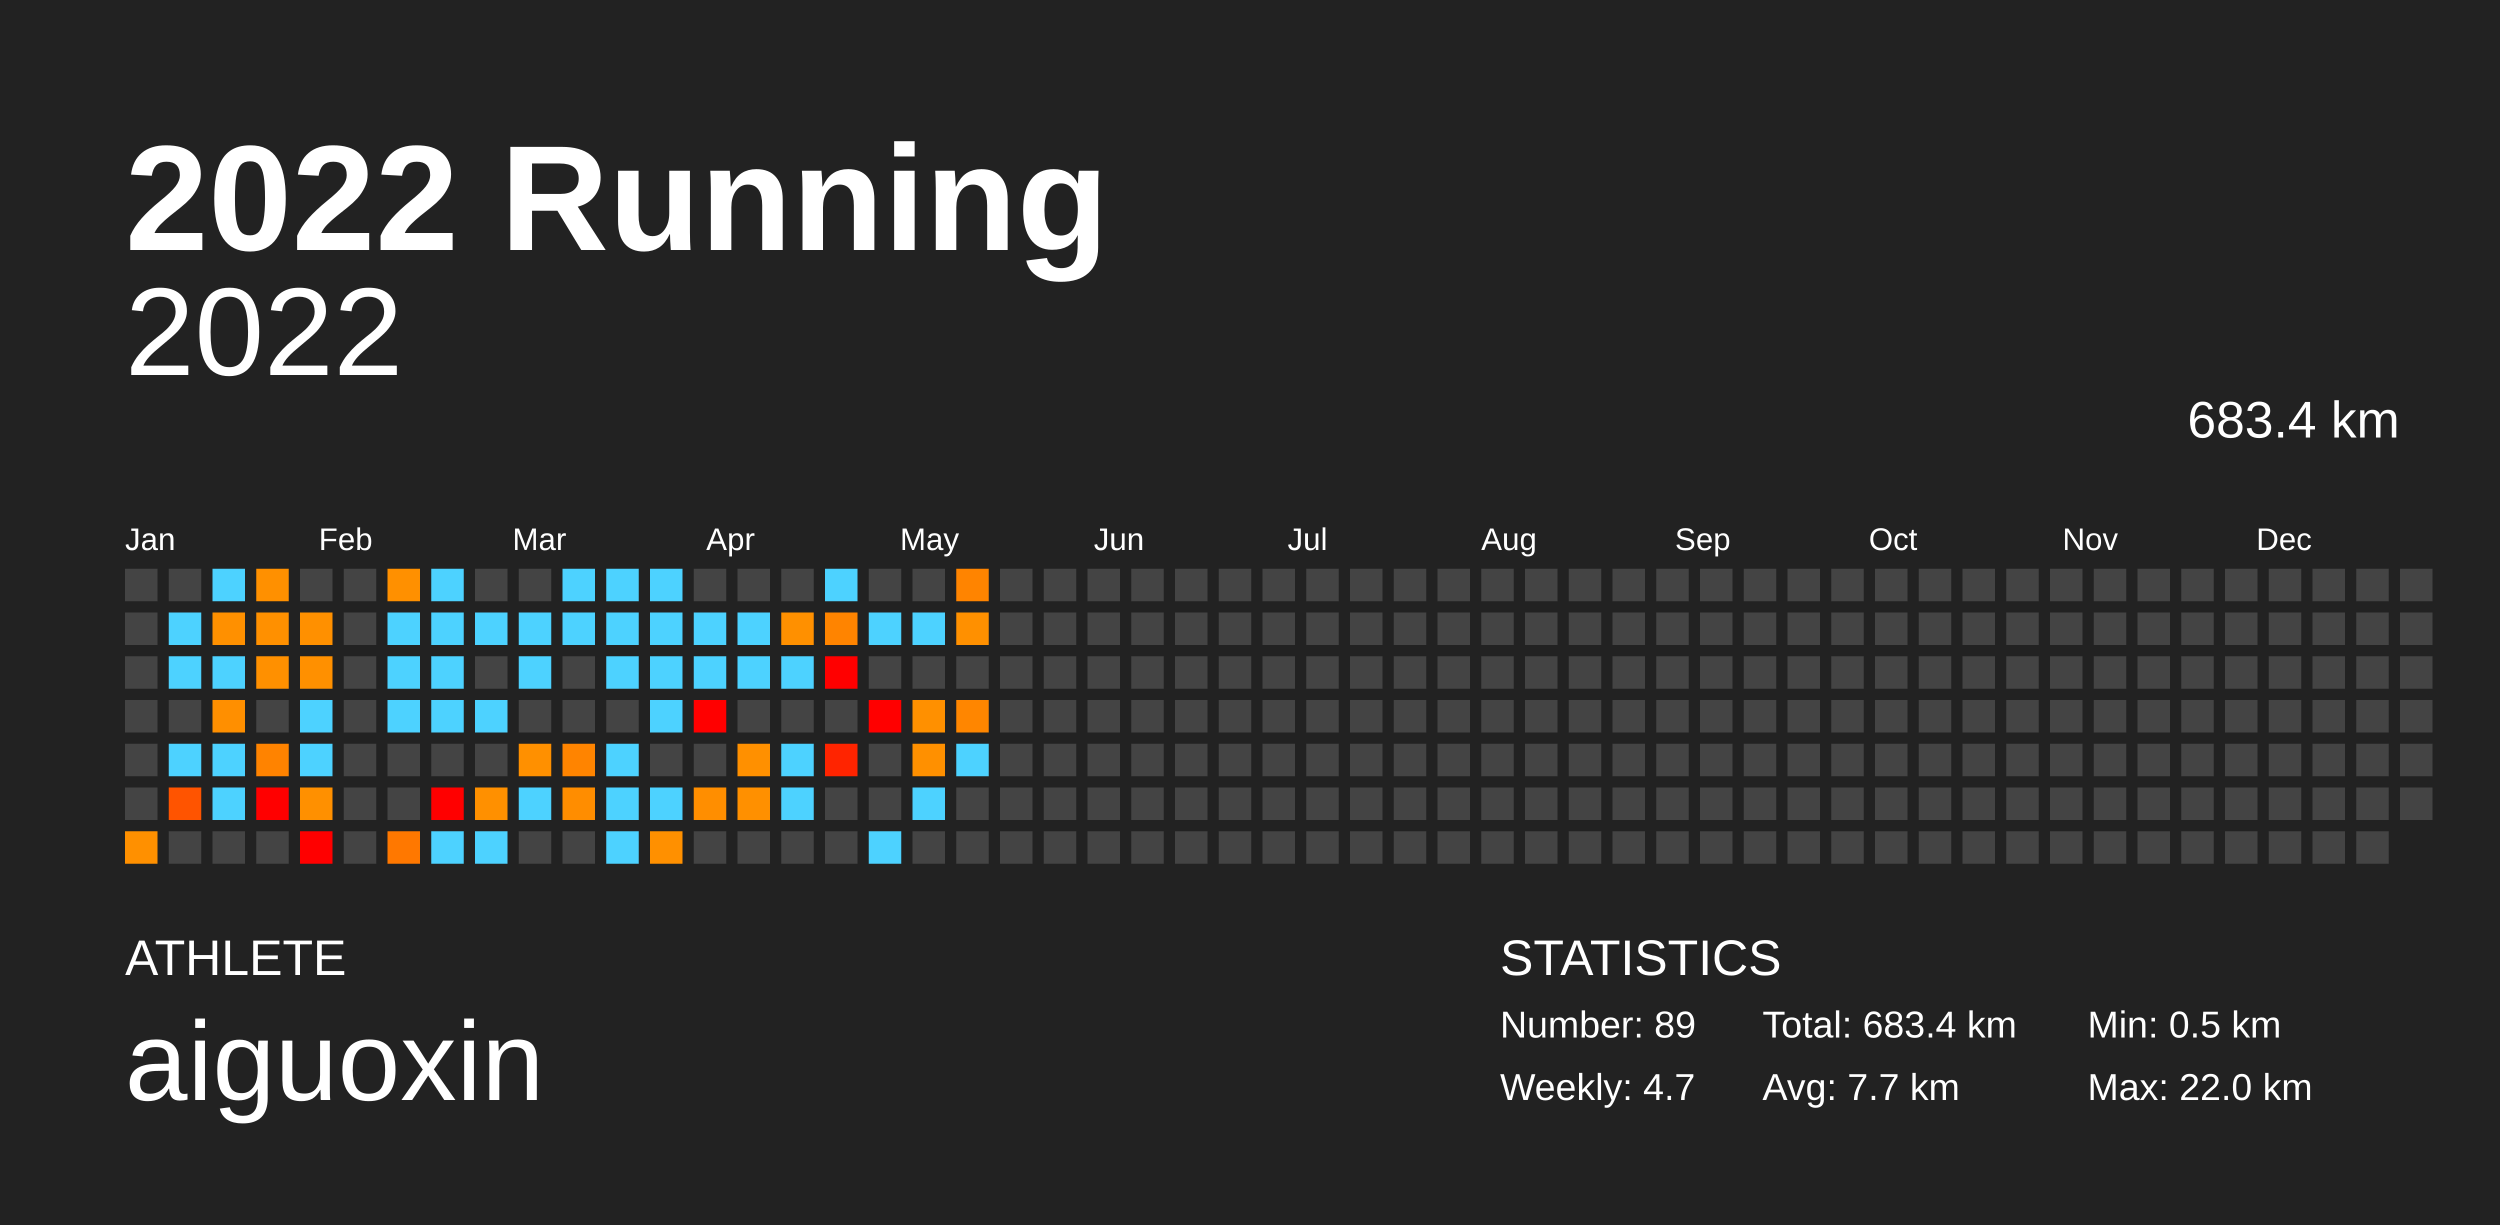
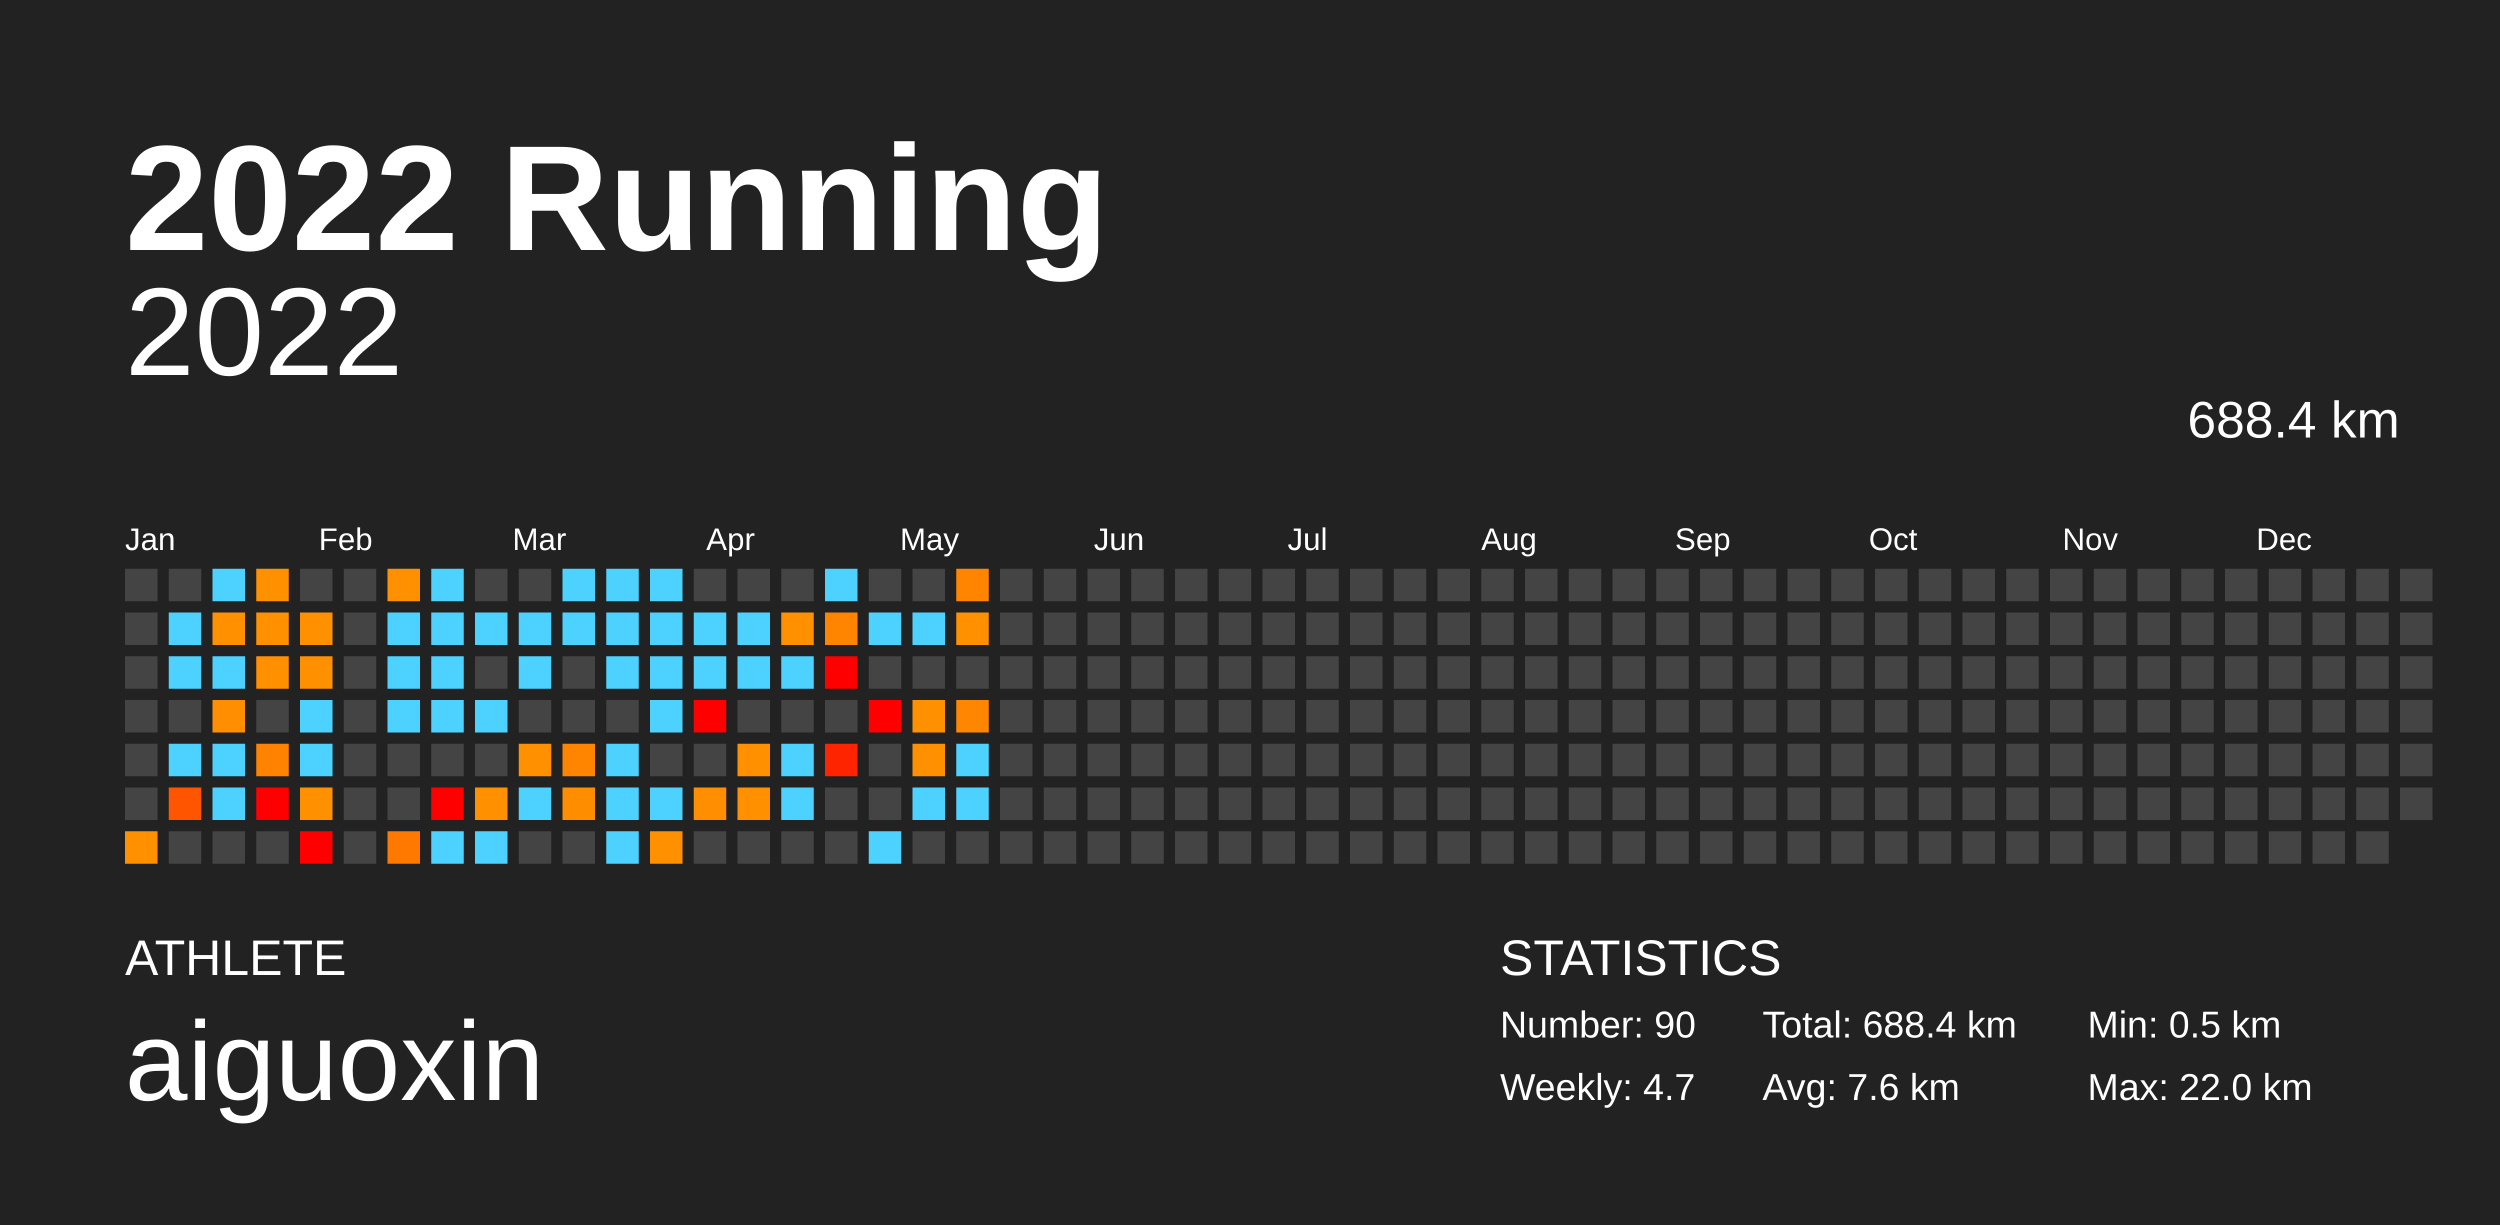
<svg xmlns="http://www.w3.org/2000/svg" baseProfile="full" height="98mm" version="1.1" viewBox="0,0,200,98" width="200mm">
  <defs />
  <rect fill="#222222" height="98" width="200" x="0" y="0" />
  <text fill="#FFFFFF" style="font-size:12px; font-family:Arial; font-weight:bold;" x="10" y="20">2022 Running</text>
  <text fill="#FFFFFF" style="font-size:4px; font-family:Arial" x="10" y="78">ATHLETE</text>
  <text fill="#FFFFFF" style="font-size:9px; font-family:Arial" x="10" y="88">aiguoxin</text>
  <text fill="#FFFFFF" style="font-size:4px; font-family:Arial" x="120" y="78">STATISTICS</text>
-   <text fill="#FFFFFF" style="font-size:3px; font-family:Arial" x="120" y="83">Number: 89</text>
+   <text fill="#FFFFFF" style="font-size:3px; font-family:Arial" x="120" y="83">Number: 90</text>
  <text fill="#FFFFFF" style="font-size:3px; font-family:Arial" x="120" y="88">Weekly: 4.7</text>
-   <text fill="#FFFFFF" style="font-size:3px; font-family:Arial" x="141" y="83">Total: 683.4 km</text>
-   <text fill="#FFFFFF" style="font-size:3px; font-family:Arial" x="141" y="88">Avg: 7.7 km</text>
+   <text fill="#FFFFFF" style="font-size:3px; font-family:Arial" x="141" y="83">Total: 688.4 km</text>
+   <text fill="#FFFFFF" style="font-size:3px; font-family:Arial" x="141" y="88">Avg: 7.6 km</text>
  <text fill="#FFFFFF" style="font-size:3px; font-family:Arial" x="167" y="83">Min: 0.5 km</text>
  <text fill="#FFFFFF" style="font-size:3px; font-family:Arial" x="167" y="88">Max: 22.0 km</text>
  <text alignment-baseline="hanging" fill="#FFFFFF" style="font-size:10.0px; font-family:Arial;" x="10" y="30">2022</text>
-   <text alignment-baseline="hanging" fill="#FFFFFF" style="font-size:4.125px; font-family:Arial;" x="175" y="35">683.4 km</text>
+   <text alignment-baseline="hanging" fill="#FFFFFF" style="font-size:4.125px; font-family:Arial;" x="175" y="35">688.4 km</text>
  <text fill="#FFFFFF" style="font-size:2.5px; font-family:Arial" x="10.0" y="44">Jan</text>
  <text fill="#FFFFFF" style="font-size:2.5px; font-family:Arial" x="25.5" y="44">Feb</text>
  <text fill="#FFFFFF" style="font-size:2.5px; font-family:Arial" x="41.0" y="44">Mar</text>
  <text fill="#FFFFFF" style="font-size:2.5px; font-family:Arial" x="56.5" y="44">Apr</text>
  <text fill="#FFFFFF" style="font-size:2.5px; font-family:Arial" x="72.0" y="44">May</text>
  <text fill="#FFFFFF" style="font-size:2.5px; font-family:Arial" x="87.5" y="44">Jun</text>
  <text fill="#FFFFFF" style="font-size:2.5px; font-family:Arial" x="103.0" y="44">Jul</text>
  <text fill="#FFFFFF" style="font-size:2.5px; font-family:Arial" x="118.5" y="44">Aug</text>
  <text fill="#FFFFFF" style="font-size:2.5px; font-family:Arial" x="134.0" y="44">Sep</text>
  <text fill="#FFFFFF" style="font-size:2.5px; font-family:Arial" x="149.5" y="44">Oct</text>
  <text fill="#FFFFFF" style="font-size:2.5px; font-family:Arial" x="165.0" y="44">Nov</text>
  <text fill="#FFFFFF" style="font-size:2.5px; font-family:Arial" x="180.5" y="44">Dec</text>
  <rect fill="#444444" height="2.6" width="2.6" x="10.0" y="45.5" />
  <rect fill="#444444" height="2.6" width="2.6" x="10.0" y="49.0" />
  <rect fill="#444444" height="2.6" width="2.6" x="10.0" y="52.5" />
  <rect fill="#444444" height="2.6" width="2.6" x="10.0" y="56.0" />
  <rect fill="#444444" height="2.6" width="2.6" x="10.0" y="59.5" />
  <rect fill="#444444" height="2.6" width="2.6" x="10.0" y="63.0" />
  <rect fill="#ff9000" height="2.6" width="2.6" x="10.0" y="66.5" />
  <rect fill="#444444" height="2.6" width="2.6" x="13.5" y="45.5" />
  <rect fill="#4dd2ff" height="2.6" width="2.6" x="13.5" y="49.0" />
  <rect fill="#4dd2ff" height="2.6" width="2.6" x="13.5" y="52.5" />
  <rect fill="#444444" height="2.6" width="2.6" x="13.5" y="56.0" />
  <rect fill="#4dd2ff" height="2.6" width="2.6" x="13.5" y="59.5" />
  <rect fill="#ff5400" height="2.6" width="2.6" x="13.5" y="63.0" />
  <rect fill="#444444" height="2.6" width="2.6" x="13.5" y="66.5" />
  <rect fill="#4dd2ff" height="2.6" width="2.6" x="17.0" y="45.5" />
  <rect fill="#ff9000" height="2.6" width="2.6" x="17.0" y="49.0" />
  <rect fill="#4dd2ff" height="2.6" width="2.6" x="17.0" y="52.5" />
  <rect fill="#ff8f00" height="2.6" width="2.6" x="17.0" y="56.0" />
  <rect fill="#4dd2ff" height="2.6" width="2.6" x="17.0" y="59.5" />
  <rect fill="#4dd2ff" height="2.6" width="2.6" x="17.0" y="63.0" />
  <rect fill="#444444" height="2.6" width="2.6" x="17.0" y="66.5" />
  <rect fill="#ff9000" height="2.6" width="2.6" x="20.5" y="45.5" />
  <rect fill="#ff9000" height="2.6" width="2.6" x="20.5" y="49.0" />
  <rect fill="#ff9000" height="2.6" width="2.6" x="20.5" y="52.5" />
  <rect fill="#444444" height="2.6" width="2.6" x="20.5" y="56.0" />
  <rect fill="#ff8300" height="2.6" width="2.6" x="20.5" y="59.5" />
  <rect fill="red" height="2.6" width="2.6" x="20.5" y="63.0" />
  <rect fill="#444444" height="2.6" width="2.6" x="20.5" y="66.5" />
  <rect fill="#444444" height="2.6" width="2.6" x="24.0" y="45.5" />
  <rect fill="#ff9000" height="2.6" width="2.6" x="24.0" y="49.0" />
  <rect fill="#ff9000" height="2.6" width="2.6" x="24.0" y="52.5" />
  <rect fill="#4dd2ff" height="2.6" width="2.6" x="24.0" y="56.0" />
  <rect fill="#4dd2ff" height="2.6" width="2.6" x="24.0" y="59.5" />
  <rect fill="#ff9000" height="2.6" width="2.6" x="24.0" y="63.0" />
  <rect fill="red" height="2.6" width="2.6" x="24.0" y="66.5" />
  <rect fill="#444444" height="2.6" width="2.6" x="27.5" y="45.5" />
  <rect fill="#444444" height="2.6" width="2.6" x="27.5" y="49.0" />
  <rect fill="#444444" height="2.6" width="2.6" x="27.5" y="52.5" />
  <rect fill="#444444" height="2.6" width="2.6" x="27.5" y="56.0" />
  <rect fill="#444444" height="2.6" width="2.6" x="27.5" y="59.5" />
  <rect fill="#444444" height="2.6" width="2.6" x="27.5" y="63.0" />
  <rect fill="#444444" height="2.6" width="2.6" x="27.5" y="66.5" />
  <rect fill="#ff9000" height="2.6" width="2.6" x="31.0" y="45.5" />
  <rect fill="#4dd2ff" height="2.6" width="2.6" x="31.0" y="49.0" />
  <rect fill="#4dd2ff" height="2.6" width="2.6" x="31.0" y="52.5" />
  <rect fill="#4dd2ff" height="2.6" width="2.6" x="31.0" y="56.0" />
  <rect fill="#444444" height="2.6" width="2.6" x="31.0" y="59.5" />
  <rect fill="#444444" height="2.6" width="2.6" x="31.0" y="63.0" />
  <rect fill="#ff7800" height="2.6" width="2.6" x="31.0" y="66.5" />
  <rect fill="#4dd2ff" height="2.6" width="2.6" x="34.5" y="45.5" />
  <rect fill="#4dd2ff" height="2.6" width="2.6" x="34.5" y="49.0" />
  <rect fill="#4dd2ff" height="2.6" width="2.6" x="34.5" y="52.5" />
  <rect fill="#4dd2ff" height="2.6" width="2.6" x="34.5" y="56.0" />
  <rect fill="#444444" height="2.6" width="2.6" x="34.5" y="59.5" />
  <rect fill="red" height="2.6" width="2.6" x="34.5" y="63.0" />
  <rect fill="#4dd2ff" height="2.6" width="2.6" x="34.5" y="66.5" />
  <rect fill="#444444" height="2.6" width="2.6" x="38.0" y="45.5" />
  <rect fill="#4dd2ff" height="2.6" width="2.6" x="38.0" y="49.0" />
  <rect fill="#444444" height="2.6" width="2.6" x="38.0" y="52.5" />
  <rect fill="#4dd2ff" height="2.6" width="2.6" x="38.0" y="56.0" />
  <rect fill="#444444" height="2.6" width="2.6" x="38.0" y="59.5" />
  <rect fill="#ff9000" height="2.6" width="2.6" x="38.0" y="63.0" />
  <rect fill="#4dd2ff" height="2.6" width="2.6" x="38.0" y="66.5" />
  <rect fill="#444444" height="2.6" width="2.6" x="41.5" y="45.5" />
  <rect fill="#4dd2ff" height="2.6" width="2.6" x="41.5" y="49.0" />
  <rect fill="#4dd2ff" height="2.6" width="2.6" x="41.5" y="52.5" />
  <rect fill="#444444" height="2.6" width="2.6" x="41.5" y="56.0" />
  <rect fill="#ff9000" height="2.6" width="2.6" x="41.5" y="59.5" />
  <rect fill="#4dd2ff" height="2.6" width="2.6" x="41.5" y="63.0" />
  <rect fill="#444444" height="2.6" width="2.6" x="41.5" y="66.5" />
  <rect fill="#4dd2ff" height="2.6" width="2.6" x="45.0" y="45.5" />
  <rect fill="#4dd2ff" height="2.6" width="2.6" x="45.0" y="49.0" />
  <rect fill="#444444" height="2.6" width="2.6" x="45.0" y="52.5" />
  <rect fill="#444444" height="2.6" width="2.6" x="45.0" y="56.0" />
  <rect fill="#ff8400" height="2.6" width="2.6" x="45.0" y="59.5" />
  <rect fill="#ff8d00" height="2.6" width="2.6" x="45.0" y="63.0" />
  <rect fill="#444444" height="2.6" width="2.6" x="45.0" y="66.5" />
  <rect fill="#4dd2ff" height="2.6" width="2.6" x="48.5" y="45.5" />
  <rect fill="#4dd2ff" height="2.6" width="2.6" x="48.5" y="49.0" />
  <rect fill="#4dd2ff" height="2.6" width="2.6" x="48.5" y="52.5" />
  <rect fill="#444444" height="2.6" width="2.6" x="48.5" y="56.0" />
  <rect fill="#4dd2ff" height="2.6" width="2.6" x="48.5" y="59.5" />
  <rect fill="#4dd2ff" height="2.6" width="2.6" x="48.5" y="63.0" />
  <rect fill="#4dd2ff" height="2.6" width="2.6" x="48.5" y="66.5" />
  <rect fill="#4dd2ff" height="2.6" width="2.6" x="52.0" y="45.5" />
  <rect fill="#4dd2ff" height="2.6" width="2.6" x="52.0" y="49.0" />
  <rect fill="#4dd2ff" height="2.6" width="2.6" x="52.0" y="52.5" />
  <rect fill="#4dd2ff" height="2.6" width="2.6" x="52.0" y="56.0" />
  <rect fill="#444444" height="2.6" width="2.6" x="52.0" y="59.5" />
  <rect fill="#4dd2ff" height="2.6" width="2.6" x="52.0" y="63.0" />
  <rect fill="#ff9000" height="2.6" width="2.6" x="52.0" y="66.5" />
  <rect fill="#444444" height="2.6" width="2.6" x="55.5" y="45.5" />
  <rect fill="#4dd2ff" height="2.6" width="2.6" x="55.5" y="49.0" />
  <rect fill="#4dd2ff" height="2.6" width="2.6" x="55.5" y="52.5" />
  <rect fill="red" height="2.6" width="2.6" x="55.5" y="56.0" />
  <rect fill="#444444" height="2.6" width="2.6" x="55.5" y="59.5" />
  <rect fill="#ff8e00" height="2.6" width="2.6" x="55.5" y="63.0" />
  <rect fill="#444444" height="2.6" width="2.6" x="55.5" y="66.5" />
  <rect fill="#444444" height="2.6" width="2.6" x="59.0" y="45.5" />
  <rect fill="#4dd2ff" height="2.6" width="2.6" x="59.0" y="49.0" />
  <rect fill="#4dd2ff" height="2.6" width="2.6" x="59.0" y="52.5" />
  <rect fill="#444444" height="2.6" width="2.6" x="59.0" y="56.0" />
  <rect fill="#ff9000" height="2.6" width="2.6" x="59.0" y="59.5" />
  <rect fill="#ff9000" height="2.6" width="2.6" x="59.0" y="63.0" />
  <rect fill="#444444" height="2.6" width="2.6" x="59.0" y="66.5" />
  <rect fill="#444444" height="2.6" width="2.6" x="62.5" y="45.5" />
  <rect fill="#ff9000" height="2.6" width="2.6" x="62.5" y="49.0" />
  <rect fill="#4dd2ff" height="2.6" width="2.6" x="62.5" y="52.5" />
  <rect fill="#444444" height="2.6" width="2.6" x="62.5" y="56.0" />
  <rect fill="#4dd2ff" height="2.6" width="2.6" x="62.5" y="59.5" />
  <rect fill="#4dd2ff" height="2.6" width="2.6" x="62.5" y="63.0" />
  <rect fill="#444444" height="2.6" width="2.6" x="62.5" y="66.5" />
  <rect fill="#4dd2ff" height="2.6" width="2.6" x="66.0" y="45.5" />
  <rect fill="#ff8400" height="2.6" width="2.6" x="66.0" y="49.0" />
  <rect fill="red" height="2.6" width="2.6" x="66.0" y="52.5" />
  <rect fill="#444444" height="2.6" width="2.6" x="66.0" y="56.0" />
  <rect fill="#ff2400" height="2.6" width="2.6" x="66.0" y="59.5" />
  <rect fill="#444444" height="2.6" width="2.6" x="66.0" y="63.0" />
  <rect fill="#444444" height="2.6" width="2.6" x="66.0" y="66.5" />
  <rect fill="#444444" height="2.6" width="2.6" x="69.5" y="45.5" />
  <rect fill="#4dd2ff" height="2.6" width="2.6" x="69.5" y="49.0" />
  <rect fill="#444444" height="2.6" width="2.6" x="69.5" y="52.5" />
  <rect fill="red" height="2.6" width="2.6" x="69.5" y="56.0" />
  <rect fill="#444444" height="2.6" width="2.6" x="69.5" y="59.5" />
  <rect fill="#444444" height="2.6" width="2.6" x="69.5" y="63.0" />
  <rect fill="#4dd2ff" height="2.6" width="2.6" x="69.5" y="66.5" />
  <rect fill="#444444" height="2.6" width="2.6" x="73.0" y="45.5" />
  <rect fill="#4dd2ff" height="2.6" width="2.6" x="73.0" y="49.0" />
  <rect fill="#444444" height="2.6" width="2.6" x="73.0" y="52.5" />
  <rect fill="#ff9000" height="2.6" width="2.6" x="73.0" y="56.0" />
  <rect fill="#ff9000" height="2.6" width="2.6" x="73.0" y="59.5" />
  <rect fill="#4dd2ff" height="2.6" width="2.6" x="73.0" y="63.0" />
  <rect fill="#444444" height="2.6" width="2.6" x="73.0" y="66.5" />
  <rect fill="#ff8400" height="2.6" width="2.6" x="76.5" y="45.5" />
  <rect fill="#ff9000" height="2.6" width="2.6" x="76.5" y="49.0" />
  <rect fill="#444444" height="2.6" width="2.6" x="76.5" y="52.5" />
  <rect fill="#ff8600" height="2.6" width="2.6" x="76.5" y="56.0" />
  <rect fill="#4dd2ff" height="2.6" width="2.6" x="76.5" y="59.5" />
-   <rect fill="#444444" height="2.6" width="2.6" x="76.5" y="63.0" />
+   <rect fill="#4dd2ff" height="2.6" width="2.6" x="76.5" y="63.0" />
  <rect fill="#444444" height="2.6" width="2.6" x="76.5" y="66.5" />
  <rect fill="#444444" height="2.6" width="2.6" x="80.0" y="45.5" />
  <rect fill="#444444" height="2.6" width="2.6" x="80.0" y="49.0" />
  <rect fill="#444444" height="2.6" width="2.6" x="80.0" y="52.5" />
  <rect fill="#444444" height="2.6" width="2.6" x="80.0" y="56.0" />
  <rect fill="#444444" height="2.6" width="2.6" x="80.0" y="59.5" />
  <rect fill="#444444" height="2.6" width="2.6" x="80.0" y="63.0" />
  <rect fill="#444444" height="2.6" width="2.6" x="80.0" y="66.5" />
  <rect fill="#444444" height="2.6" width="2.6" x="83.5" y="45.5" />
  <rect fill="#444444" height="2.6" width="2.6" x="83.5" y="49.0" />
  <rect fill="#444444" height="2.6" width="2.6" x="83.5" y="52.5" />
  <rect fill="#444444" height="2.6" width="2.6" x="83.5" y="56.0" />
  <rect fill="#444444" height="2.6" width="2.6" x="83.5" y="59.5" />
  <rect fill="#444444" height="2.6" width="2.6" x="83.5" y="63.0" />
  <rect fill="#444444" height="2.6" width="2.6" x="83.5" y="66.5" />
  <rect fill="#444444" height="2.6" width="2.6" x="87.0" y="45.5" />
  <rect fill="#444444" height="2.6" width="2.6" x="87.0" y="49.0" />
  <rect fill="#444444" height="2.6" width="2.6" x="87.0" y="52.5" />
  <rect fill="#444444" height="2.6" width="2.6" x="87.0" y="56.0" />
  <rect fill="#444444" height="2.6" width="2.6" x="87.0" y="59.5" />
  <rect fill="#444444" height="2.6" width="2.6" x="87.0" y="63.0" />
  <rect fill="#444444" height="2.6" width="2.6" x="87.0" y="66.5" />
  <rect fill="#444444" height="2.6" width="2.6" x="90.5" y="45.5" />
  <rect fill="#444444" height="2.6" width="2.6" x="90.5" y="49.0" />
  <rect fill="#444444" height="2.6" width="2.6" x="90.5" y="52.5" />
  <rect fill="#444444" height="2.6" width="2.6" x="90.5" y="56.0" />
  <rect fill="#444444" height="2.6" width="2.6" x="90.5" y="59.5" />
  <rect fill="#444444" height="2.6" width="2.6" x="90.5" y="63.0" />
  <rect fill="#444444" height="2.6" width="2.6" x="90.5" y="66.5" />
  <rect fill="#444444" height="2.6" width="2.6" x="94.0" y="45.5" />
  <rect fill="#444444" height="2.6" width="2.6" x="94.0" y="49.0" />
  <rect fill="#444444" height="2.6" width="2.6" x="94.0" y="52.5" />
  <rect fill="#444444" height="2.6" width="2.6" x="94.0" y="56.0" />
  <rect fill="#444444" height="2.6" width="2.6" x="94.0" y="59.5" />
  <rect fill="#444444" height="2.6" width="2.6" x="94.0" y="63.0" />
  <rect fill="#444444" height="2.6" width="2.6" x="94.0" y="66.5" />
  <rect fill="#444444" height="2.6" width="2.6" x="97.5" y="45.5" />
  <rect fill="#444444" height="2.6" width="2.6" x="97.5" y="49.0" />
  <rect fill="#444444" height="2.6" width="2.6" x="97.5" y="52.5" />
  <rect fill="#444444" height="2.6" width="2.6" x="97.5" y="56.0" />
  <rect fill="#444444" height="2.6" width="2.6" x="97.5" y="59.5" />
  <rect fill="#444444" height="2.6" width="2.6" x="97.5" y="63.0" />
  <rect fill="#444444" height="2.6" width="2.6" x="97.5" y="66.5" />
  <rect fill="#444444" height="2.6" width="2.6" x="101.0" y="45.5" />
  <rect fill="#444444" height="2.6" width="2.6" x="101.0" y="49.0" />
  <rect fill="#444444" height="2.6" width="2.6" x="101.0" y="52.5" />
  <rect fill="#444444" height="2.6" width="2.6" x="101.0" y="56.0" />
  <rect fill="#444444" height="2.6" width="2.6" x="101.0" y="59.5" />
  <rect fill="#444444" height="2.6" width="2.6" x="101.0" y="63.0" />
  <rect fill="#444444" height="2.6" width="2.6" x="101.0" y="66.5" />
  <rect fill="#444444" height="2.6" width="2.6" x="104.5" y="45.5" />
  <rect fill="#444444" height="2.6" width="2.6" x="104.5" y="49.0" />
  <rect fill="#444444" height="2.6" width="2.6" x="104.5" y="52.5" />
  <rect fill="#444444" height="2.6" width="2.6" x="104.5" y="56.0" />
  <rect fill="#444444" height="2.6" width="2.6" x="104.5" y="59.5" />
  <rect fill="#444444" height="2.6" width="2.6" x="104.5" y="63.0" />
  <rect fill="#444444" height="2.6" width="2.6" x="104.5" y="66.5" />
  <rect fill="#444444" height="2.6" width="2.6" x="108.0" y="45.5" />
  <rect fill="#444444" height="2.6" width="2.6" x="108.0" y="49.0" />
  <rect fill="#444444" height="2.6" width="2.6" x="108.0" y="52.5" />
  <rect fill="#444444" height="2.6" width="2.6" x="108.0" y="56.0" />
  <rect fill="#444444" height="2.6" width="2.6" x="108.0" y="59.5" />
  <rect fill="#444444" height="2.6" width="2.6" x="108.0" y="63.0" />
  <rect fill="#444444" height="2.6" width="2.6" x="108.0" y="66.5" />
  <rect fill="#444444" height="2.6" width="2.6" x="111.5" y="45.5" />
  <rect fill="#444444" height="2.6" width="2.6" x="111.5" y="49.0" />
  <rect fill="#444444" height="2.6" width="2.6" x="111.5" y="52.5" />
  <rect fill="#444444" height="2.6" width="2.6" x="111.5" y="56.0" />
  <rect fill="#444444" height="2.6" width="2.6" x="111.5" y="59.5" />
  <rect fill="#444444" height="2.6" width="2.6" x="111.5" y="63.0" />
  <rect fill="#444444" height="2.6" width="2.6" x="111.5" y="66.5" />
  <rect fill="#444444" height="2.6" width="2.6" x="115.0" y="45.5" />
  <rect fill="#444444" height="2.6" width="2.6" x="115.0" y="49.0" />
  <rect fill="#444444" height="2.6" width="2.6" x="115.0" y="52.5" />
  <rect fill="#444444" height="2.6" width="2.6" x="115.0" y="56.0" />
  <rect fill="#444444" height="2.6" width="2.6" x="115.0" y="59.5" />
  <rect fill="#444444" height="2.6" width="2.6" x="115.0" y="63.0" />
  <rect fill="#444444" height="2.6" width="2.6" x="115.0" y="66.5" />
  <rect fill="#444444" height="2.6" width="2.6" x="118.5" y="45.5" />
  <rect fill="#444444" height="2.6" width="2.6" x="118.5" y="49.0" />
  <rect fill="#444444" height="2.6" width="2.6" x="118.5" y="52.5" />
  <rect fill="#444444" height="2.6" width="2.6" x="118.5" y="56.0" />
  <rect fill="#444444" height="2.6" width="2.6" x="118.5" y="59.5" />
  <rect fill="#444444" height="2.6" width="2.6" x="118.5" y="63.0" />
  <rect fill="#444444" height="2.6" width="2.6" x="118.5" y="66.5" />
  <rect fill="#444444" height="2.6" width="2.6" x="122.0" y="45.5" />
  <rect fill="#444444" height="2.6" width="2.6" x="122.0" y="49.0" />
  <rect fill="#444444" height="2.6" width="2.6" x="122.0" y="52.5" />
  <rect fill="#444444" height="2.6" width="2.6" x="122.0" y="56.0" />
  <rect fill="#444444" height="2.6" width="2.6" x="122.0" y="59.5" />
  <rect fill="#444444" height="2.6" width="2.6" x="122.0" y="63.0" />
  <rect fill="#444444" height="2.6" width="2.6" x="122.0" y="66.5" />
  <rect fill="#444444" height="2.6" width="2.6" x="125.5" y="45.5" />
  <rect fill="#444444" height="2.6" width="2.6" x="125.5" y="49.0" />
  <rect fill="#444444" height="2.6" width="2.6" x="125.5" y="52.5" />
  <rect fill="#444444" height="2.6" width="2.6" x="125.5" y="56.0" />
  <rect fill="#444444" height="2.6" width="2.6" x="125.5" y="59.5" />
  <rect fill="#444444" height="2.6" width="2.6" x="125.5" y="63.0" />
  <rect fill="#444444" height="2.6" width="2.6" x="125.5" y="66.5" />
  <rect fill="#444444" height="2.6" width="2.6" x="129.0" y="45.5" />
  <rect fill="#444444" height="2.6" width="2.6" x="129.0" y="49.0" />
  <rect fill="#444444" height="2.6" width="2.6" x="129.0" y="52.5" />
  <rect fill="#444444" height="2.6" width="2.6" x="129.0" y="56.0" />
  <rect fill="#444444" height="2.6" width="2.6" x="129.0" y="59.5" />
  <rect fill="#444444" height="2.6" width="2.6" x="129.0" y="63.0" />
  <rect fill="#444444" height="2.6" width="2.6" x="129.0" y="66.5" />
  <rect fill="#444444" height="2.6" width="2.6" x="132.5" y="45.5" />
  <rect fill="#444444" height="2.6" width="2.6" x="132.5" y="49.0" />
  <rect fill="#444444" height="2.6" width="2.6" x="132.5" y="52.5" />
  <rect fill="#444444" height="2.6" width="2.6" x="132.5" y="56.0" />
  <rect fill="#444444" height="2.6" width="2.6" x="132.5" y="59.5" />
  <rect fill="#444444" height="2.6" width="2.6" x="132.5" y="63.0" />
  <rect fill="#444444" height="2.6" width="2.6" x="132.5" y="66.5" />
  <rect fill="#444444" height="2.6" width="2.6" x="136.0" y="45.5" />
  <rect fill="#444444" height="2.6" width="2.6" x="136.0" y="49.0" />
  <rect fill="#444444" height="2.6" width="2.6" x="136.0" y="52.5" />
  <rect fill="#444444" height="2.6" width="2.6" x="136.0" y="56.0" />
  <rect fill="#444444" height="2.6" width="2.6" x="136.0" y="59.5" />
  <rect fill="#444444" height="2.6" width="2.6" x="136.0" y="63.0" />
  <rect fill="#444444" height="2.6" width="2.6" x="136.0" y="66.5" />
  <rect fill="#444444" height="2.6" width="2.6" x="139.5" y="45.5" />
  <rect fill="#444444" height="2.6" width="2.6" x="139.5" y="49.0" />
  <rect fill="#444444" height="2.6" width="2.6" x="139.5" y="52.5" />
  <rect fill="#444444" height="2.6" width="2.6" x="139.5" y="56.0" />
  <rect fill="#444444" height="2.6" width="2.6" x="139.5" y="59.5" />
  <rect fill="#444444" height="2.6" width="2.6" x="139.5" y="63.0" />
  <rect fill="#444444" height="2.6" width="2.6" x="139.5" y="66.5" />
  <rect fill="#444444" height="2.6" width="2.6" x="143.0" y="45.5" />
  <rect fill="#444444" height="2.6" width="2.6" x="143.0" y="49.0" />
  <rect fill="#444444" height="2.6" width="2.6" x="143.0" y="52.5" />
  <rect fill="#444444" height="2.6" width="2.6" x="143.0" y="56.0" />
  <rect fill="#444444" height="2.6" width="2.6" x="143.0" y="59.5" />
  <rect fill="#444444" height="2.6" width="2.6" x="143.0" y="63.0" />
  <rect fill="#444444" height="2.6" width="2.6" x="143.0" y="66.5" />
  <rect fill="#444444" height="2.6" width="2.6" x="146.5" y="45.5" />
  <rect fill="#444444" height="2.6" width="2.6" x="146.5" y="49.0" />
  <rect fill="#444444" height="2.6" width="2.6" x="146.5" y="52.5" />
  <rect fill="#444444" height="2.6" width="2.6" x="146.5" y="56.0" />
  <rect fill="#444444" height="2.6" width="2.6" x="146.5" y="59.5" />
  <rect fill="#444444" height="2.6" width="2.6" x="146.5" y="63.0" />
  <rect fill="#444444" height="2.6" width="2.6" x="146.5" y="66.5" />
  <rect fill="#444444" height="2.6" width="2.6" x="150.0" y="45.5" />
  <rect fill="#444444" height="2.6" width="2.6" x="150.0" y="49.0" />
  <rect fill="#444444" height="2.6" width="2.6" x="150.0" y="52.5" />
  <rect fill="#444444" height="2.6" width="2.6" x="150.0" y="56.0" />
  <rect fill="#444444" height="2.6" width="2.6" x="150.0" y="59.5" />
  <rect fill="#444444" height="2.6" width="2.6" x="150.0" y="63.0" />
  <rect fill="#444444" height="2.6" width="2.6" x="150.0" y="66.5" />
  <rect fill="#444444" height="2.6" width="2.6" x="153.5" y="45.5" />
  <rect fill="#444444" height="2.6" width="2.6" x="153.5" y="49.0" />
  <rect fill="#444444" height="2.6" width="2.6" x="153.5" y="52.5" />
  <rect fill="#444444" height="2.6" width="2.6" x="153.5" y="56.0" />
  <rect fill="#444444" height="2.6" width="2.6" x="153.5" y="59.5" />
  <rect fill="#444444" height="2.6" width="2.6" x="153.5" y="63.0" />
  <rect fill="#444444" height="2.6" width="2.6" x="153.5" y="66.5" />
  <rect fill="#444444" height="2.6" width="2.6" x="157.0" y="45.5" />
  <rect fill="#444444" height="2.6" width="2.6" x="157.0" y="49.0" />
  <rect fill="#444444" height="2.6" width="2.6" x="157.0" y="52.5" />
  <rect fill="#444444" height="2.6" width="2.6" x="157.0" y="56.0" />
  <rect fill="#444444" height="2.6" width="2.6" x="157.0" y="59.5" />
  <rect fill="#444444" height="2.6" width="2.6" x="157.0" y="63.0" />
  <rect fill="#444444" height="2.6" width="2.6" x="157.0" y="66.5" />
  <rect fill="#444444" height="2.6" width="2.6" x="160.5" y="45.5" />
  <rect fill="#444444" height="2.6" width="2.6" x="160.5" y="49.0" />
  <rect fill="#444444" height="2.6" width="2.6" x="160.5" y="52.5" />
  <rect fill="#444444" height="2.6" width="2.6" x="160.5" y="56.0" />
  <rect fill="#444444" height="2.6" width="2.6" x="160.5" y="59.5" />
  <rect fill="#444444" height="2.6" width="2.6" x="160.5" y="63.0" />
  <rect fill="#444444" height="2.6" width="2.6" x="160.5" y="66.5" />
  <rect fill="#444444" height="2.6" width="2.6" x="164.0" y="45.5" />
  <rect fill="#444444" height="2.6" width="2.6" x="164.0" y="49.0" />
  <rect fill="#444444" height="2.6" width="2.6" x="164.0" y="52.5" />
  <rect fill="#444444" height="2.6" width="2.6" x="164.0" y="56.0" />
  <rect fill="#444444" height="2.6" width="2.6" x="164.0" y="59.5" />
  <rect fill="#444444" height="2.6" width="2.6" x="164.0" y="63.0" />
  <rect fill="#444444" height="2.6" width="2.6" x="164.0" y="66.5" />
  <rect fill="#444444" height="2.6" width="2.6" x="167.5" y="45.5" />
  <rect fill="#444444" height="2.6" width="2.6" x="167.5" y="49.0" />
  <rect fill="#444444" height="2.6" width="2.6" x="167.5" y="52.5" />
  <rect fill="#444444" height="2.6" width="2.6" x="167.5" y="56.0" />
  <rect fill="#444444" height="2.6" width="2.6" x="167.5" y="59.5" />
  <rect fill="#444444" height="2.6" width="2.6" x="167.5" y="63.0" />
  <rect fill="#444444" height="2.6" width="2.6" x="167.5" y="66.5" />
  <rect fill="#444444" height="2.6" width="2.6" x="171.0" y="45.5" />
  <rect fill="#444444" height="2.6" width="2.6" x="171.0" y="49.0" />
  <rect fill="#444444" height="2.6" width="2.6" x="171.0" y="52.5" />
  <rect fill="#444444" height="2.6" width="2.6" x="171.0" y="56.0" />
  <rect fill="#444444" height="2.6" width="2.6" x="171.0" y="59.5" />
  <rect fill="#444444" height="2.6" width="2.6" x="171.0" y="63.0" />
  <rect fill="#444444" height="2.6" width="2.6" x="171.0" y="66.5" />
  <rect fill="#444444" height="2.6" width="2.6" x="174.5" y="45.5" />
  <rect fill="#444444" height="2.6" width="2.6" x="174.5" y="49.0" />
  <rect fill="#444444" height="2.6" width="2.6" x="174.5" y="52.5" />
  <rect fill="#444444" height="2.6" width="2.6" x="174.5" y="56.0" />
  <rect fill="#444444" height="2.6" width="2.6" x="174.5" y="59.5" />
  <rect fill="#444444" height="2.6" width="2.6" x="174.5" y="63.0" />
  <rect fill="#444444" height="2.6" width="2.6" x="174.5" y="66.5" />
  <rect fill="#444444" height="2.6" width="2.6" x="178.0" y="45.5" />
  <rect fill="#444444" height="2.6" width="2.6" x="178.0" y="49.0" />
  <rect fill="#444444" height="2.6" width="2.6" x="178.0" y="52.5" />
  <rect fill="#444444" height="2.6" width="2.6" x="178.0" y="56.0" />
  <rect fill="#444444" height="2.6" width="2.6" x="178.0" y="59.5" />
  <rect fill="#444444" height="2.6" width="2.6" x="178.0" y="63.0" />
  <rect fill="#444444" height="2.6" width="2.6" x="178.0" y="66.5" />
  <rect fill="#444444" height="2.6" width="2.6" x="181.5" y="45.5" />
  <rect fill="#444444" height="2.6" width="2.6" x="181.5" y="49.0" />
  <rect fill="#444444" height="2.6" width="2.6" x="181.5" y="52.5" />
  <rect fill="#444444" height="2.6" width="2.6" x="181.5" y="56.0" />
  <rect fill="#444444" height="2.6" width="2.6" x="181.5" y="59.5" />
  <rect fill="#444444" height="2.6" width="2.6" x="181.5" y="63.0" />
  <rect fill="#444444" height="2.6" width="2.6" x="181.5" y="66.5" />
  <rect fill="#444444" height="2.6" width="2.6" x="185.0" y="45.5" />
  <rect fill="#444444" height="2.6" width="2.6" x="185.0" y="49.0" />
  <rect fill="#444444" height="2.6" width="2.6" x="185.0" y="52.5" />
  <rect fill="#444444" height="2.6" width="2.6" x="185.0" y="56.0" />
  <rect fill="#444444" height="2.6" width="2.6" x="185.0" y="59.5" />
  <rect fill="#444444" height="2.6" width="2.6" x="185.0" y="63.0" />
  <rect fill="#444444" height="2.6" width="2.6" x="185.0" y="66.5" />
  <rect fill="#444444" height="2.6" width="2.6" x="188.5" y="45.5" />
  <rect fill="#444444" height="2.6" width="2.6" x="188.5" y="49.0" />
  <rect fill="#444444" height="2.6" width="2.6" x="188.5" y="52.5" />
  <rect fill="#444444" height="2.6" width="2.6" x="188.5" y="56.0" />
  <rect fill="#444444" height="2.6" width="2.6" x="188.5" y="59.5" />
  <rect fill="#444444" height="2.6" width="2.6" x="188.5" y="63.0" />
  <rect fill="#444444" height="2.6" width="2.6" x="188.5" y="66.5" />
  <rect fill="#444444" height="2.6" width="2.6" x="192.0" y="45.5" />
  <rect fill="#444444" height="2.6" width="2.6" x="192.0" y="49.0" />
  <rect fill="#444444" height="2.6" width="2.6" x="192.0" y="52.5" />
  <rect fill="#444444" height="2.6" width="2.6" x="192.0" y="56.0" />
  <rect fill="#444444" height="2.6" width="2.6" x="192.0" y="59.5" />
  <rect fill="#444444" height="2.6" width="2.6" x="192.0" y="63.0" />
</svg>
